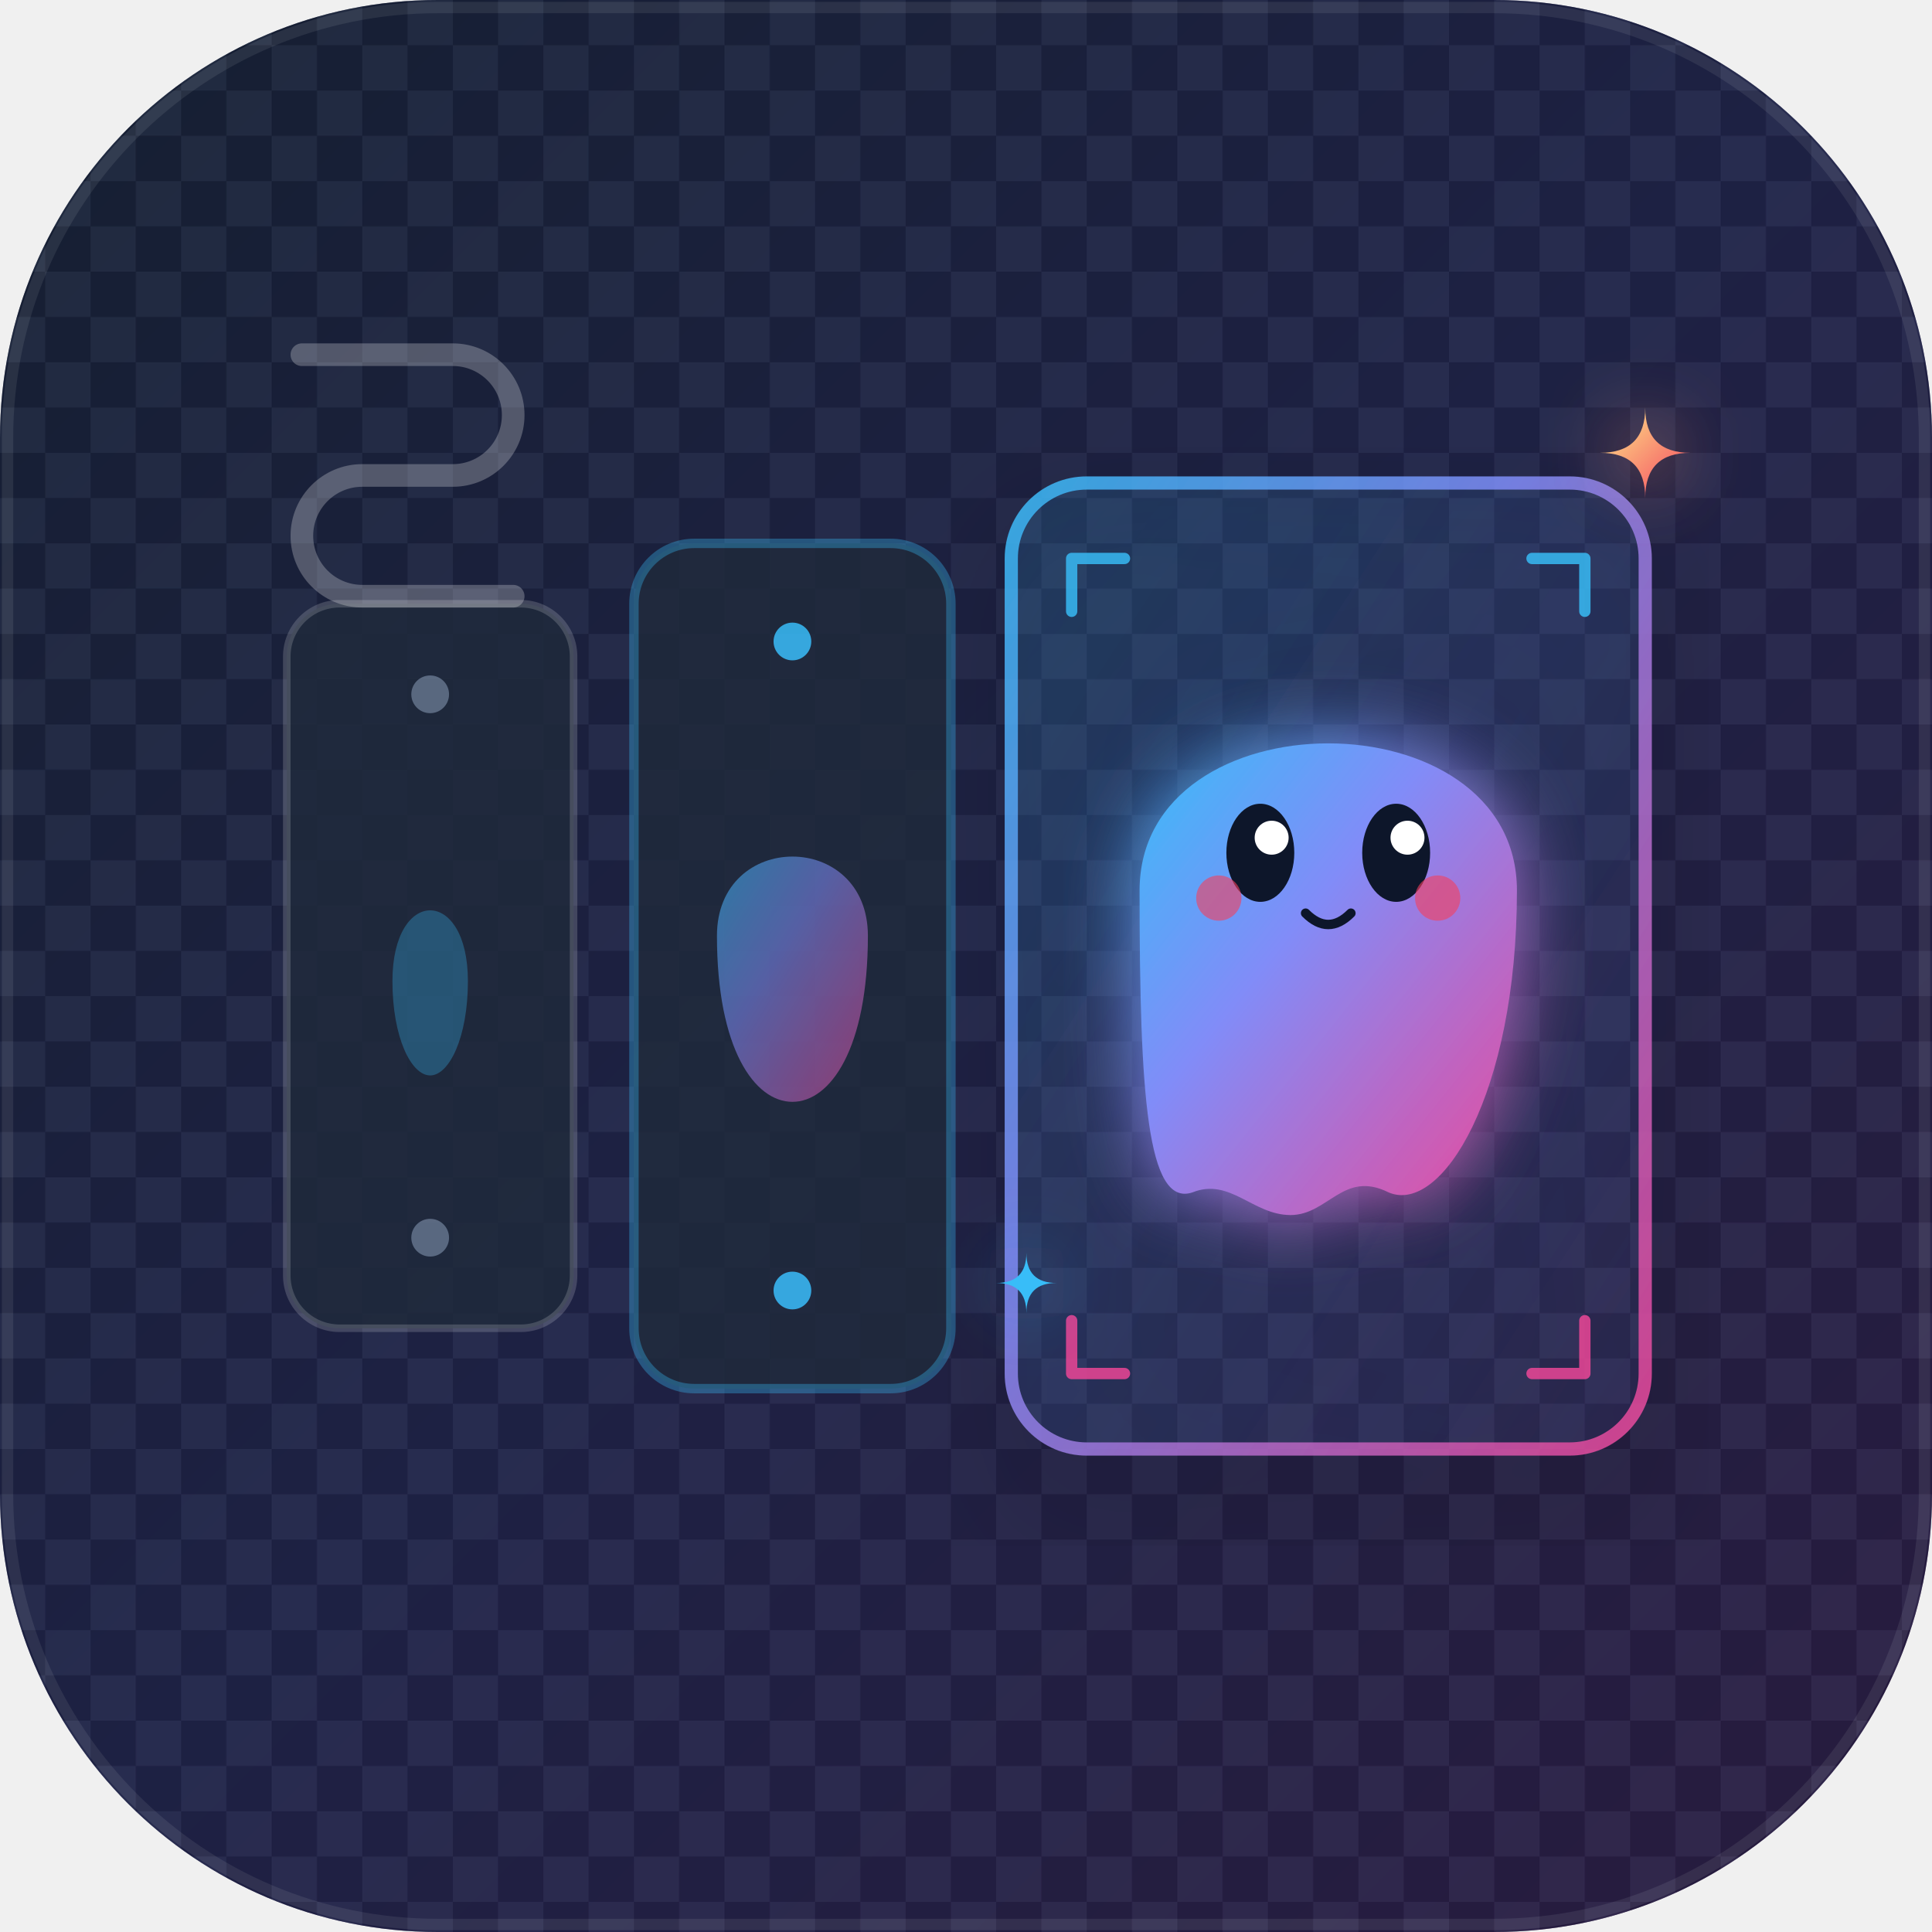
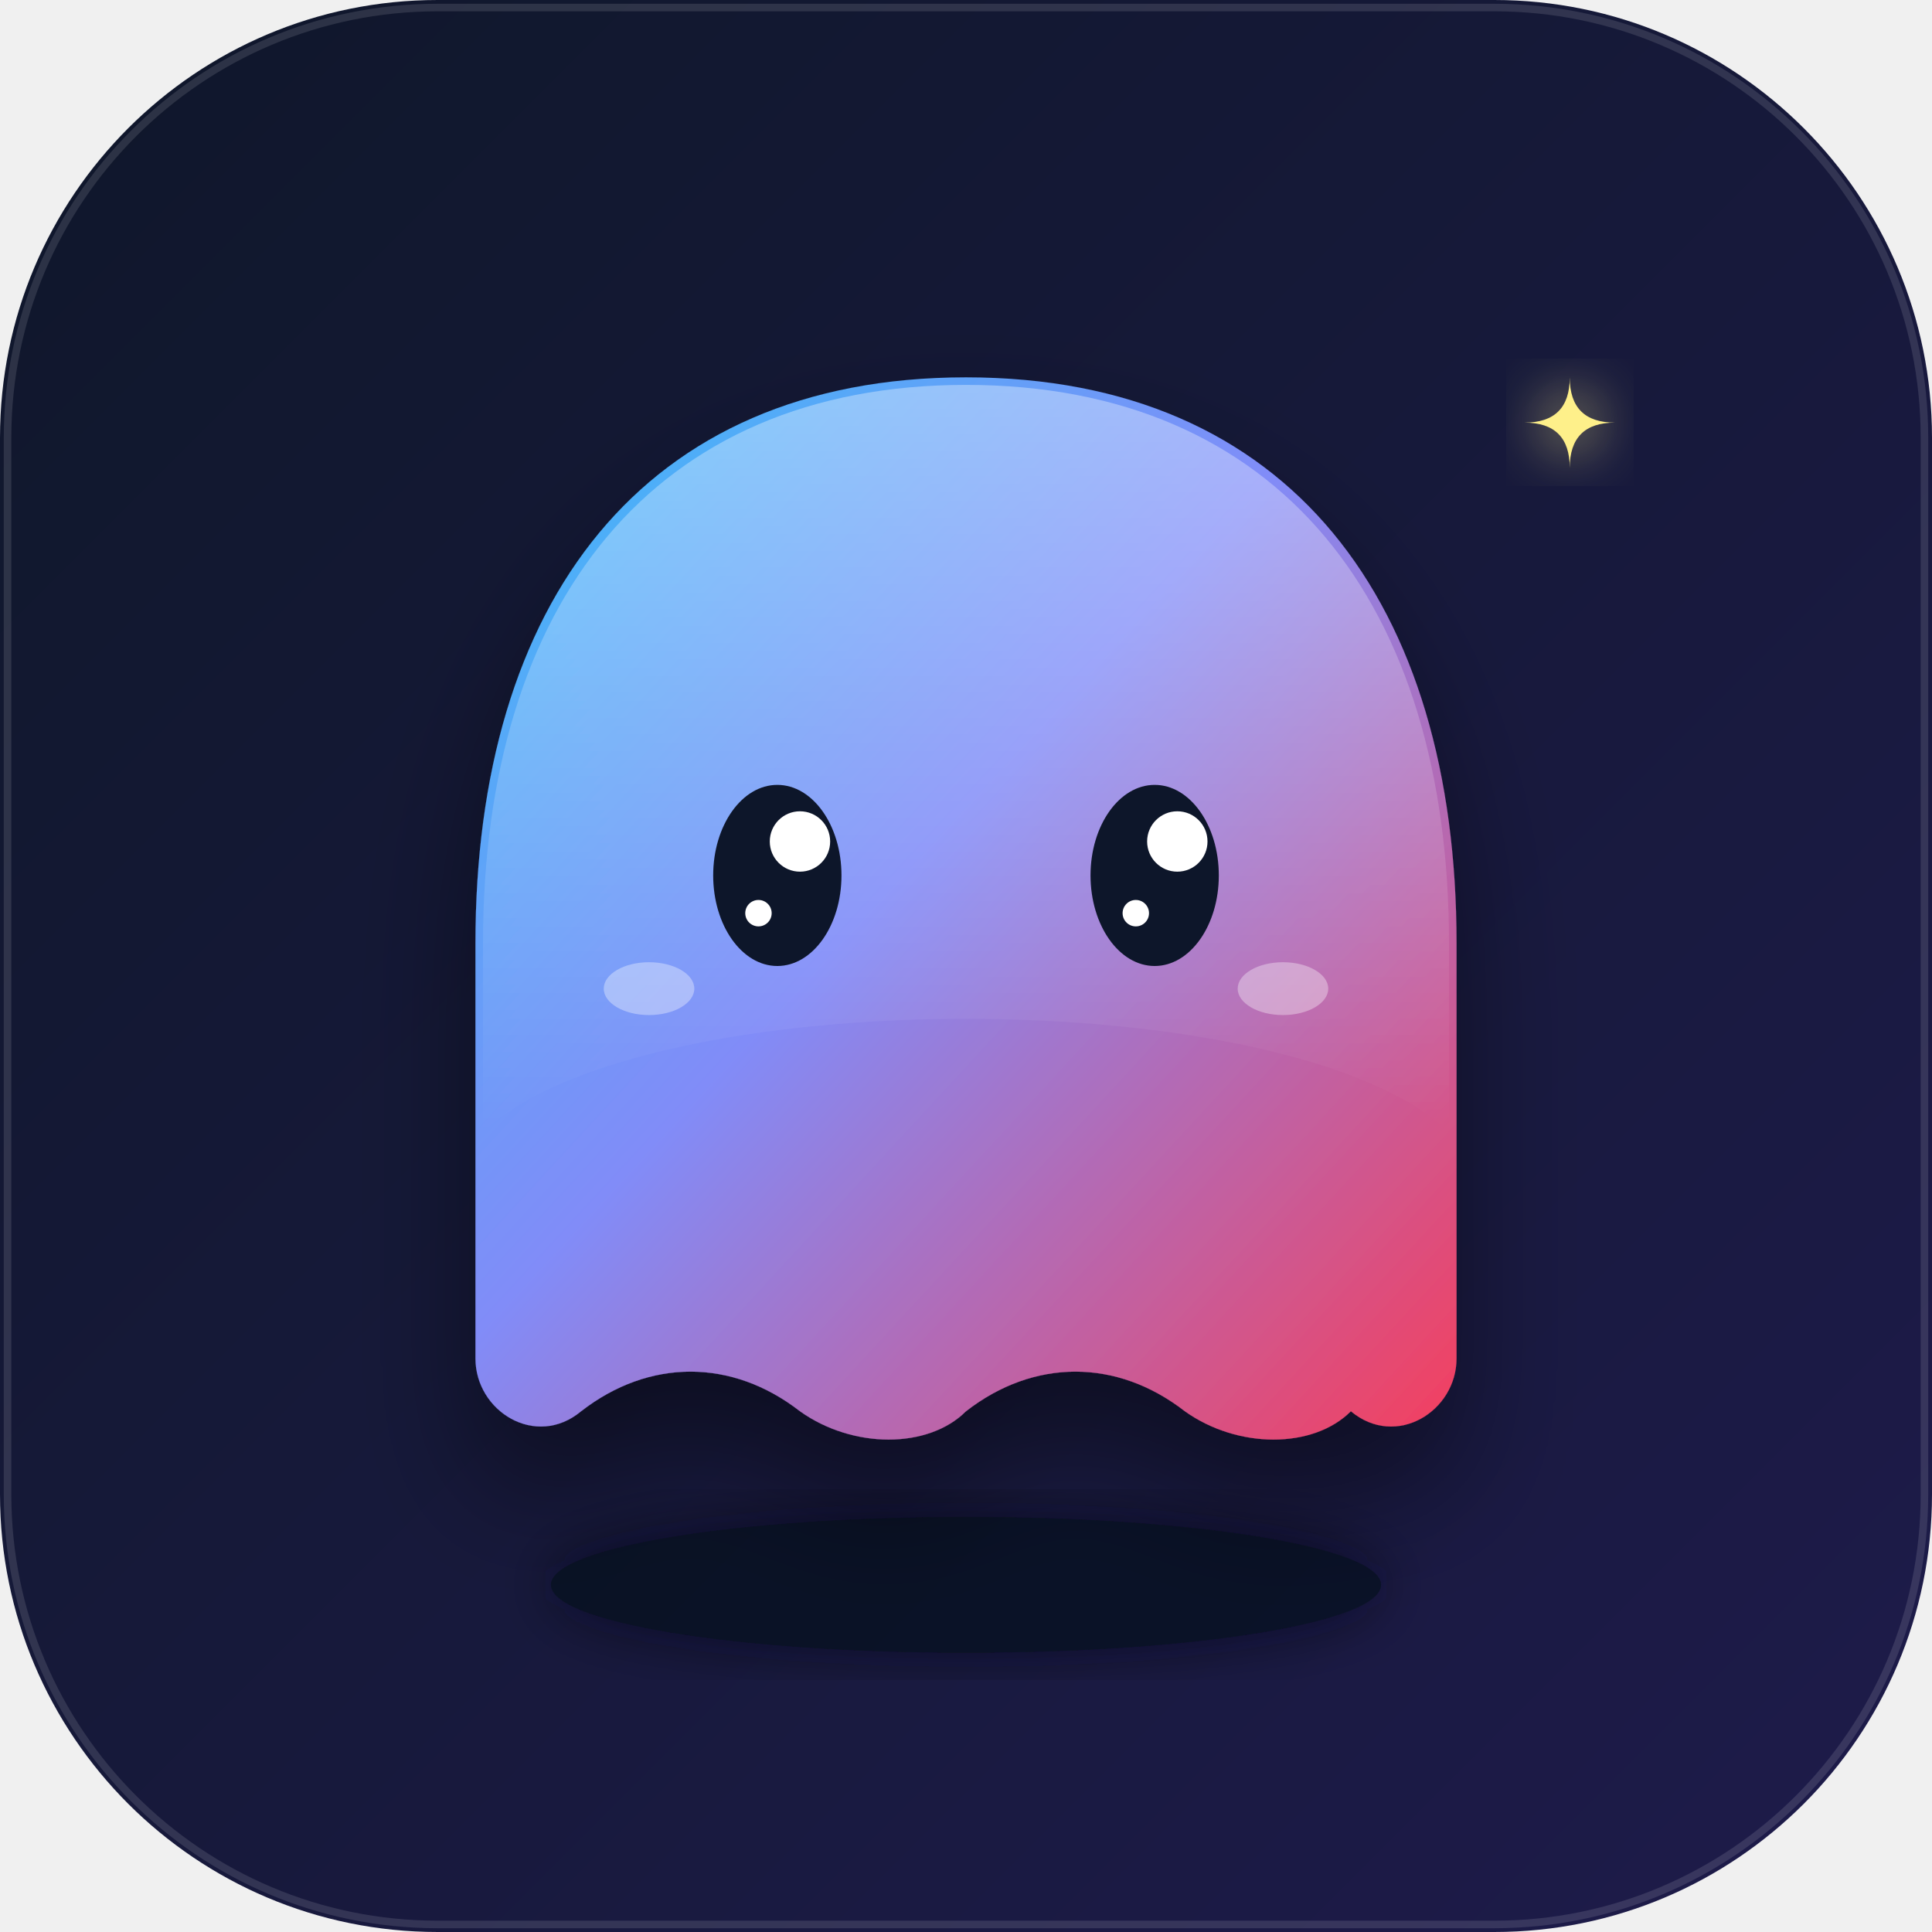
<svg xmlns="http://www.w3.org/2000/svg" viewBox="0 0 512 512" fill="none">
  <defs>
-     <linearGradient id="bg-grad-a" x1="0%" y1="0%" x2="100%" y2="100%">
+     <linearGradient id="bg-grad" x1="0%" y1="0%" x2="100%" y2="100%">
      <stop offset="0%" stop-color="#0f172a" />
-       <stop offset="50%" stop-color="#1e1b4b" />
-       <stop offset="100%" stop-color="#311042" />
+       <stop offset="100%" stop-color="#1e1b4b" />
    </linearGradient>
-     <linearGradient id="frame-grad-a" x1="0%" y1="0%" x2="100%" y2="100%">
-       <stop offset="0%" stop-color="#38bdf8" stop-opacity="0.8" />
-       <stop offset="100%" stop-color="#818cf8" stop-opacity="0.3" />
-     </linearGradient>
-     <linearGradient id="ghost-grad-a" x1="0%" y1="0%" x2="100%" y2="100%">
+     <linearGradient id="sprite-body-grad" x1="0%" y1="0%" x2="100%" y2="100%">
      <stop offset="0%" stop-color="#38bdf8" />
-       <stop offset="40%" stop-color="#818cf8" />
-       <stop offset="100%" stop-color="#ec4899" />
-     </linearGradient>
-     <linearGradient id="spark-grad-a" x1="0%" y1="0%" x2="100%" y2="100%">
-       <stop offset="0%" stop-color="#fef08a" />
+       <stop offset="45%" stop-color="#818cf8" />
      <stop offset="100%" stop-color="#f43f5e" />
    </linearGradient>
-     <pattern id="checker-pattern-a" width="24" height="24" patternUnits="userSpaceOnUse">
-       <rect width="12" height="12" fill="#1e293b" fill-opacity="0.45" />
-       <rect x="12" width="12" height="12" fill="#334155" fill-opacity="0.45" />
-       <rect y="12" width="12" height="12" fill="#334155" fill-opacity="0.45" />
-       <rect x="12" y="12" width="12" height="12" fill="#1e293b" fill-opacity="0.45" />
-     </pattern>
-     <filter id="glow-a" x="-20%" y="-20%" width="140%" height="140%">
-       <feGaussianBlur stdDeviation="10" result="blur" />
+     <linearGradient id="sprite-glow-grad" x1="50%" y1="0%" x2="50%" y2="100%">
+       <stop offset="0%" stop-color="#ffffff" stop-opacity="0.35" />
+       <stop offset="100%" stop-color="#ffffff" stop-opacity="0" />
+     </linearGradient>
+     <filter id="soft-shadow" x="-20%" y="-20%" width="140%" height="140%">
+       <feDropShadow dx="0" dy="18" stdDeviation="16" flood-color="#000000" flood-opacity="0.45" />
+     </filter>
+     <filter id="core-glow" x="-20%" y="-20%" width="140%" height="140%">
+       <feGaussianBlur stdDeviation="8" result="blur" />
      <feComposite in="SourceGraphic" in2="blur" operator="over" />
    </filter>
-     <filter id="shadow-a" x="-10%" y="-10%" width="120%" height="120%">
-       <feDropShadow dx="0" dy="16" stdDeviation="18" flood-color="#000" flood-opacity="0.55" />
-     </filter>
  </defs>
-   <rect width="512" height="512" rx="116" fill="url(#bg-grad-a)" />
-   <rect width="508" height="508" x="2" y="2" rx="114" stroke="rgba(255,255,255,0.14)" stroke-width="3" />
-   <rect width="512" height="512" rx="116" fill="url(#checker-pattern-a)" />
-   <g opacity="0.85">
-     <rect x="76" y="160" width="76" height="192" rx="14" fill="#1e293b" stroke="rgba(255,255,255,0.2)" stroke-width="2" />
-     <circle cx="114" cy="184" r="5" fill="#64748b" />
-     <circle cx="114" cy="328" r="5" fill="#64748b" />
-     <rect x="168" y="144" width="84" height="224" rx="16" fill="#1e293b" stroke="rgba(56, 189, 248, 0.4)" stroke-width="2.5" />
-     <circle cx="210" cy="170" r="5" fill="#38bdf8" />
-     <circle cx="210" cy="342" r="5" fill="#38bdf8" />
-     <rect x="268" y="128" width="168" height="256" rx="20" fill="url(#frame-grad-a)" fill-opacity="0.2" stroke="url(#ghost-grad-a)" stroke-width="3.5" filter="url(#shadow-a)" />
-     <path d="M 284 148 L 298 148 M 284 148 L 284 162" stroke="#38bdf8" stroke-width="3" stroke-linecap="round" />
-     <path d="M 420 148 L 406 148 M 420 148 L 420 162" stroke="#38bdf8" stroke-width="3" stroke-linecap="round" />
-     <path d="M 284 364 L 298 364 M 284 364 L 284 350" stroke="#ec4899" stroke-width="3" stroke-linecap="round" />
-     <path d="M 420 364 L 406 364 M 420 364 L 420 350" stroke="#ec4899" stroke-width="3" stroke-linecap="round" />
+   <rect width="512" height="512" rx="116" fill="url(#bg-grad)" />
+   <rect width="508" height="508" x="2" y="2" rx="114" stroke="rgba(255,255,255,0.12)" stroke-width="2" />
+   <ellipse cx="256" cy="420" rx="110" ry="18" fill="#030712" opacity="0.6" filter="url(#core-glow)" />
+   <g filter="url(#soft-shadow)">
+     <path d="M 256 100              C 170 100, 126 160, 126 250              L 126 360              C 126 374, 142 384, 154 374              C 172 360, 194 360, 212 374              C 226 384, 246 384, 256 374              C 274 360, 296 360, 314 374              C 328 384, 348 384, 358 374              C 370 384, 386 374, 386 360              L 386 250              C 386 160, 342 100, 256 100 Z" fill="url(#sprite-body-grad)" />
+     <path d="M 256 102              C 173 102, 128 160, 128 250              L 128 300              C 170 260, 342 260, 384 300              L 384 250              C 384 160, 339 102, 256 102 Z" fill="url(#sprite-glow-grad)" />
+     <g fill="#0f172a">
+       <ellipse cx="206" cy="232" rx="17" ry="24" />
+       <ellipse cx="306" cy="232" rx="17" ry="24" />
+     </g>
+     <g fill="#ffffff">
+       <circle cx="212" cy="223" r="8" />
+       <circle cx="201" cy="242" r="3.5" />
+       <circle cx="312" cy="223" r="8" />
+       <circle cx="301" cy="242" r="3.5" />
+     </g>
+     <g fill="#ffffff" opacity="0.35">
+       <ellipse cx="172" cy="262" rx="12" ry="7" />
+       <ellipse cx="340" cy="262" rx="12" ry="7" />
+     </g>
  </g>
-   <path d="M 104 260 C 104 235 124 235 124 260 C 124 275 119 285 114 285 C 109 285 104 275 104 260 Z" fill="#38bdf8" opacity="0.3" />
-   <path d="M 190 248 C 190 220 230 220 230 248 C 230 278 220 292 210 292 C 200 292 190 278 190 248 Z" fill="url(#ghost-grad-a)" opacity="0.55" />
-   <g filter="url(#glow-a)">
-     <path d="M 302 236 C 302 184 402 184 402 236 C 402 290 382 322 368 316 C 356 310 352 322 342 322 C 332 322 326 312 316 316 C 304 320 302 290 302 236 Z" fill="url(#ghost-grad-a)" />
-     <ellipse cx="334" cy="226" rx="9" ry="13" fill="#0f172a" />
-     <circle cx="337" cy="222" r="4.5" fill="#ffffff" />
-     <ellipse cx="370" cy="226" rx="9" ry="13" fill="#0f172a" />
-     <circle cx="373" cy="222" r="4.5" fill="#ffffff" />
-     <circle cx="323" cy="238" r="6" fill="#f43f5e" opacity="0.6" />
-     <circle cx="381" cy="238" r="6" fill="#f43f5e" opacity="0.6" />
-     <path d="M 346 242 Q 352 248 358 242" stroke="#0f172a" stroke-width="2.5" stroke-linecap="round" />
-   </g>
-   <g filter="url(#glow-a)">
-     <path d="M 424 120 Q 436 120 436 108 Q 436 120 448 120 Q 436 120 436 132 Q 436 120 424 120 Z" fill="url(#spark-grad-a)" />
-     <path d="M 264 340 Q 272 340 272 332 Q 272 340 280 340 Q 272 340 272 348 Q 272 340 264 340 Z" fill="#38bdf8" />
-   </g>
-   <path d="M 80 94 L 120 94 A 16 16 0 0 1 136 110 L 136 110 A 16 16 0 0 1 120 126 L 96 126 A 16 16 0 0 0 80 142 L 80 142 A 16 16 0 0 0 96 158 L 136 158" stroke="rgba(255,255,255,0.25)" stroke-width="6" stroke-linecap="round" stroke-linejoin="round" />
+   <path d="M 404 112 Q 416 112 416 100 Q 416 112 428 112 Q 416 112 416 124 Q 416 112 404 112 Z" fill="#fef08a" filter="url(#core-glow)" />
</svg>
